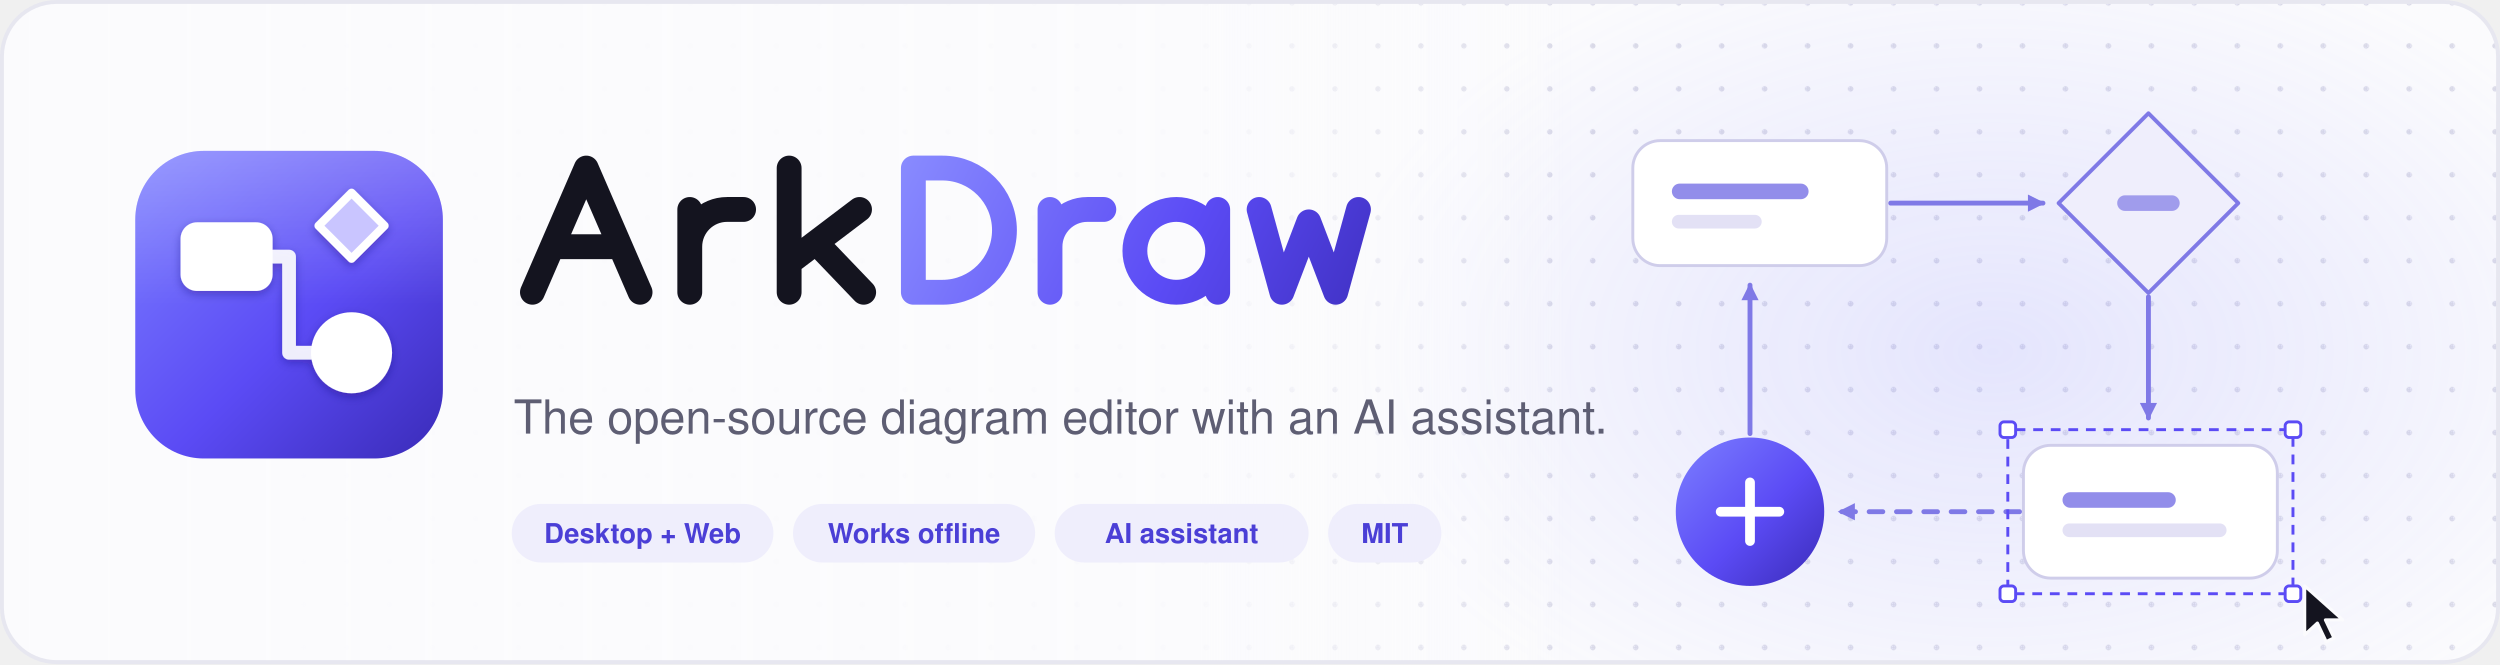
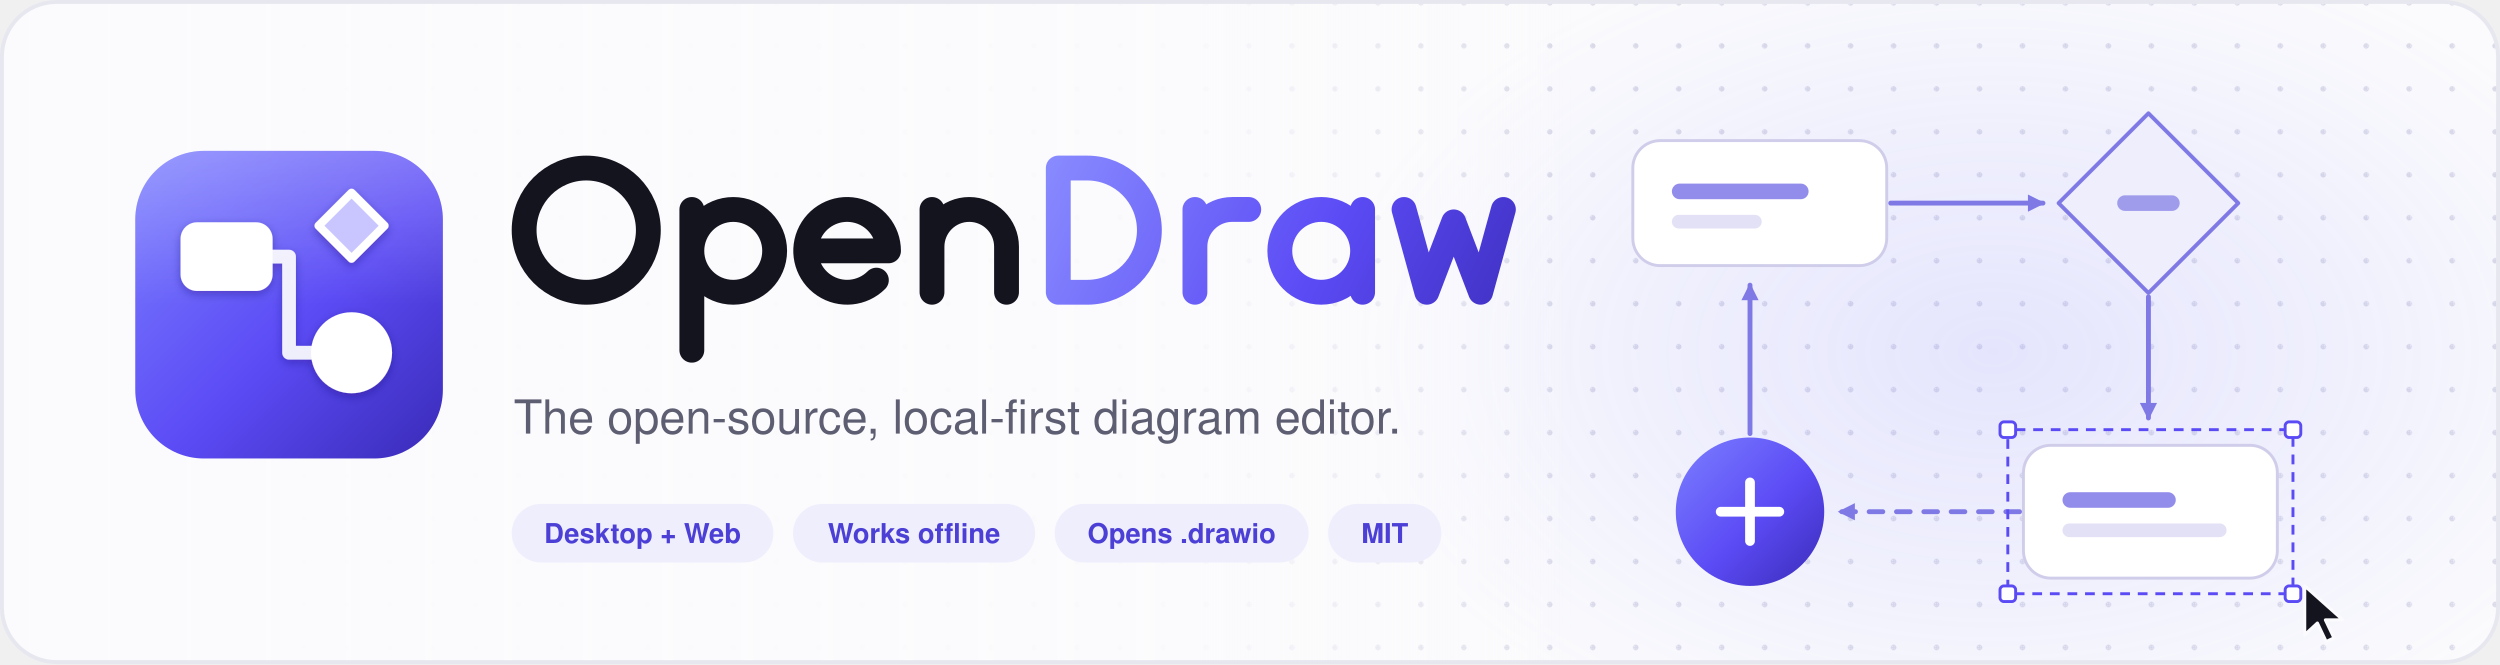
- <svg xmlns="http://www.w3.org/2000/svg" width="1280" height="340" viewBox="0 0 1280 340" role="img" aria-label="ArkDraw: the open-source diagram editor with an AI assistant">
+ <svg xmlns="http://www.w3.org/2000/svg" width="1280" height="340" viewBox="0 0 1280 340" role="img" aria-label="OpenDraw: the open-source, local-first diagram editor">
  <defs>
    <pattern id="dots" width="22" height="22" patternUnits="userSpaceOnUse">
      <circle cx="1.5" cy="1.5" r="1.4" fill="#DADAE7" />
    </pattern>
    <linearGradient id="draw" gradientUnits="userSpaceOnUse" x1="258" y1="20" x2="490" y2="140">
      <stop offset="0" stop-color="#8A8DFF" />
      <stop offset="0.55" stop-color="#5B4BF5" />
      <stop offset="1" stop-color="#3A2BB8" />
    </linearGradient>
    <linearGradient id="orb" x1="0" y1="0" x2="1" y2="1">
      <stop offset="0" stop-color="#7C7FFF" />
      <stop offset="0.55" stop-color="#5B4BF5" />
      <stop offset="1" stop-color="#3A2BB8" />
    </linearGradient>
    <radialGradient id="glow" cx="0.5" cy="0.5" r="0.5">
      <stop offset="0" stop-color="#7C7FFF" stop-opacity="0.18" />
      <stop offset="1" stop-color="#7C7FFF" stop-opacity="0" />
    </radialGradient>
    <linearGradient id="fade" x1="0" y1="0" x2="1" y2="0">
      <stop offset="0" stop-color="#FBFBFD" stop-opacity="1" />
      <stop offset="0.48" stop-color="#FBFBFD" stop-opacity="0.94" />
      <stop offset="0.63" stop-color="#FBFBFD" stop-opacity="0" />
    </linearGradient>
    <marker id="arrow" viewBox="0 0 10 10" refX="8" refY="5" markerWidth="11" markerHeight="11" markerUnits="userSpaceOnUse" orient="auto">
      <path d="M1 1 L9 5 L1 9 Z" fill="#7F79E6" />
    </marker>
    <clipPath id="card">
      <rect x="1" y="1" width="1278" height="338" rx="28" />
    </clipPath>
    <style>
      .flow { stroke-dasharray: 7 7; animation: march 1.1s linear infinite; }
      @keyframes march { to { stroke-dashoffset: -14; } }
      @media (prefers-reduced-motion: reduce) { .flow { animation: none; } }
    </style>
  </defs>
  <g clip-path="url(#card)">
    <rect width="1280" height="340" fill="#FBFBFD" />
    <rect width="1280" height="340" fill="url(#dots)" />
    <ellipse cx="1020" cy="180" rx="340" ry="220" fill="url(#glow)" />
    <rect width="1280" height="340" fill="url(#fade)" />
    <g fill="none" stroke="#7F79E6" stroke-width="2.5" stroke-linecap="round" stroke-linejoin="round">
      <path d="M968 104 H1046" marker-end="url(#arrow)" />
      <path d="M1100 152 V214" marker-end="url(#arrow)" />
      <path class="flow" d="M1034 262 H942" marker-end="url(#arrow)" />
      <path d="M896 222 V146" marker-end="url(#arrow)" />
    </g>
    <rect x="836" y="72" width="130" height="64" rx="14" fill="#FFFFFF" stroke="#CFCDEA" stroke-width="1.5" />
    <rect x="856" y="94" width="70" height="8" rx="4" fill="#7F79E6" opacity="0.85" />
    <rect x="856" y="110" width="46" height="7" rx="3.5" fill="#E3E1F5" />
    <path d="M1100 58 L1146 104 L1100 150 L1054 104 Z" fill="#EFEEFC" stroke="#7F79E6" stroke-width="2" stroke-linejoin="round" />
    <rect x="1084" y="100" width="32" height="8" rx="4" fill="#7F79E6" opacity="0.7" />
    <rect x="1036" y="228" width="130" height="68" rx="14" fill="#FFFFFF" stroke="#CFCDEA" stroke-width="1.5" />
    <rect x="1056" y="252" width="58" height="8" rx="4" fill="#7F79E6" opacity="0.85" />
    <rect x="1056" y="268" width="84" height="7" rx="3.5" fill="#E3E1F5" />
    <circle cx="896" cy="262" r="38" fill="url(#orb)" />
    <path d="M881 262 H911 M896 247 V277" stroke="#FFFFFF" stroke-width="5" stroke-linecap="round" />
    <rect x="1028" y="220" width="146" height="84" rx="4" fill="none" stroke="#5B4BF5" stroke-width="1.5" stroke-dasharray="5 4" />
    <g fill="#FFFFFF" stroke="#5B4BF5" stroke-width="1.5">
      <rect x="1024" y="216" width="8" height="8" rx="2" />
      <rect x="1170" y="216" width="8" height="8" rx="2" />
      <rect x="1024" y="300" width="8" height="8" rx="2" />
      <rect x="1170" y="300" width="8" height="8" rx="2" />
    </g>
    <path d="M1180 300 V325 L1186.5 319 L1191 328.5 L1195 326.6 L1190.6 317.4 L1199.5 317.4 Z" fill="#14141F" stroke="#FBFBFD" stroke-width="1.6" stroke-linejoin="round" />
    <svg x="58" y="66" width="180" height="180" viewBox="0 0 1024 1024">
      <defs>
        <linearGradient id="ic-bg" x1="0" y1="0" x2="1" y2="1">
          <stop offset="0" stop-color="#7C7FFF" />
          <stop offset="0.55" stop-color="#5B4BF5" />
          <stop offset="1" stop-color="#3A2BB8" />
        </linearGradient>
        <linearGradient id="ic-shine" x1="0" y1="0" x2="0" y2="1">
          <stop offset="0" stop-color="#FFFFFF" stop-opacity="0.22" />
          <stop offset="0.5" stop-color="#FFFFFF" stop-opacity="0" />
        </linearGradient>
        <filter id="ic-soft" x="-20%" y="-20%" width="140%" height="140%">
          <feDropShadow dx="0" dy="10" stdDeviation="14" flood-color="#1B0F6B" flood-opacity="0.35" />
        </filter>
      </defs>
      <rect x="64" y="64" width="896" height="896" rx="200" fill="url(#ic-bg)" />
      <rect x="64" y="64" width="896" height="896" rx="200" fill="url(#ic-shine)" />
      <g filter="url(#ic-soft)">
        <path d="M330 372 H512 V652 H694" fill="none" stroke="#FFFFFF" stroke-opacity="0.9" stroke-width="40" stroke-linecap="round" stroke-linejoin="round" />
        <rect x="196" y="272" width="268" height="200" rx="48" fill="#FFFFFF" />
        <circle cx="694" cy="652" r="118" fill="#FFFFFF" />
        <path d="M694 186 L790 282 L694 378 L598 282 Z" fill="#C9C5FF" stroke="#FFFFFF" stroke-width="24" stroke-linejoin="round" />
      </g>
    </svg>
    <g transform="translate(262 50) scale(1.06)" fill="none" stroke-width="12" stroke-linecap="round" stroke-linejoin="round">
-       <path d="M10 94 L36 34 L62 94 M20 72 H52 M86 94 V54 M86 72 A18 18 0 0 1 104 54 H112 M134 34 V94 M168 54 L135 79 M147 70 L170 94" stroke="#14141F" />
-       <g transform="translate(-70 0)">
-         <path d="M264 34 H278 A30 30 0 0 1 278 94 H264 Z M330 94 V54 M330 72 A18 18 0 0 1 348 54 H356 M411 74 A20 20 0 1 1 411 73.99 M411 54 V94 M431 54 L442 94 L455 60 L468 94 L479 54" stroke="url(#draw)" />
-       </g>
+       <path d="M36 34 A30 30 0 1 1 35.99 34 Z M87 54 V122 M87 74 A20 20 0 1 1 87 74.01 M142 74 H182 A20 20 0 1 0 176.14 88.14 M203 94 V54 M203 72 A18 18 0 0 1 239 72 V94" stroke="#14141F" />
+       <path d="M264 34 H278 A30 30 0 0 1 278 94 H264 Z M330 94 V54 M330 72 A18 18 0 0 1 348 54 H356 M411 74 A20 20 0 1 1 411 73.99 M411 54 V94 M431 54 L442 94 L455 60 L468 94 L479 54" stroke="url(#draw)" />
    </g>
    <g font-family="-apple-system, BlinkMacSystemFont, 'Segoe UI', 'Helvetica Neue', Helvetica, Arial, sans-serif">
-       <text x="263" y="222" font-size="24" font-weight="500" fill="#5E5E73">The open-source diagram editor with an AI assistant.</text>
+       <text x="263" y="222" font-size="24" font-weight="500" fill="#5E5E73">The open-source, local-first diagram editor.</text>
      <rect x="262" y="258" width="134" height="30" rx="15" fill="#EFEEFC" />
      <text x="329" y="278" text-anchor="middle" font-size="14" font-weight="600" fill="#4B3FD6">Desktop + Web</text>
      <rect x="406" y="258" width="124" height="30" rx="15" fill="#EFEEFC" />
      <text x="468" y="278" text-anchor="middle" font-size="14" font-weight="600" fill="#4B3FD6">Works offline</text>
      <rect x="540" y="258" width="130" height="30" rx="15" fill="#EFEEFC" />
-       <text x="605" y="278" text-anchor="middle" font-size="14" font-weight="600" fill="#4B3FD6">AI assistant</text>
+       <text x="605" y="278" text-anchor="middle" font-size="14" font-weight="600" fill="#4B3FD6">Opens .drawio</text>
      <rect x="680" y="258" width="58" height="30" rx="15" fill="#EFEEFC" />
      <text x="709" y="278" text-anchor="middle" font-size="14" font-weight="600" fill="#4B3FD6">MIT</text>
    </g>
  </g>
  <rect x="1" y="1" width="1278" height="338" rx="28" fill="none" stroke="#E7E7F0" stroke-width="2" />
</svg>
